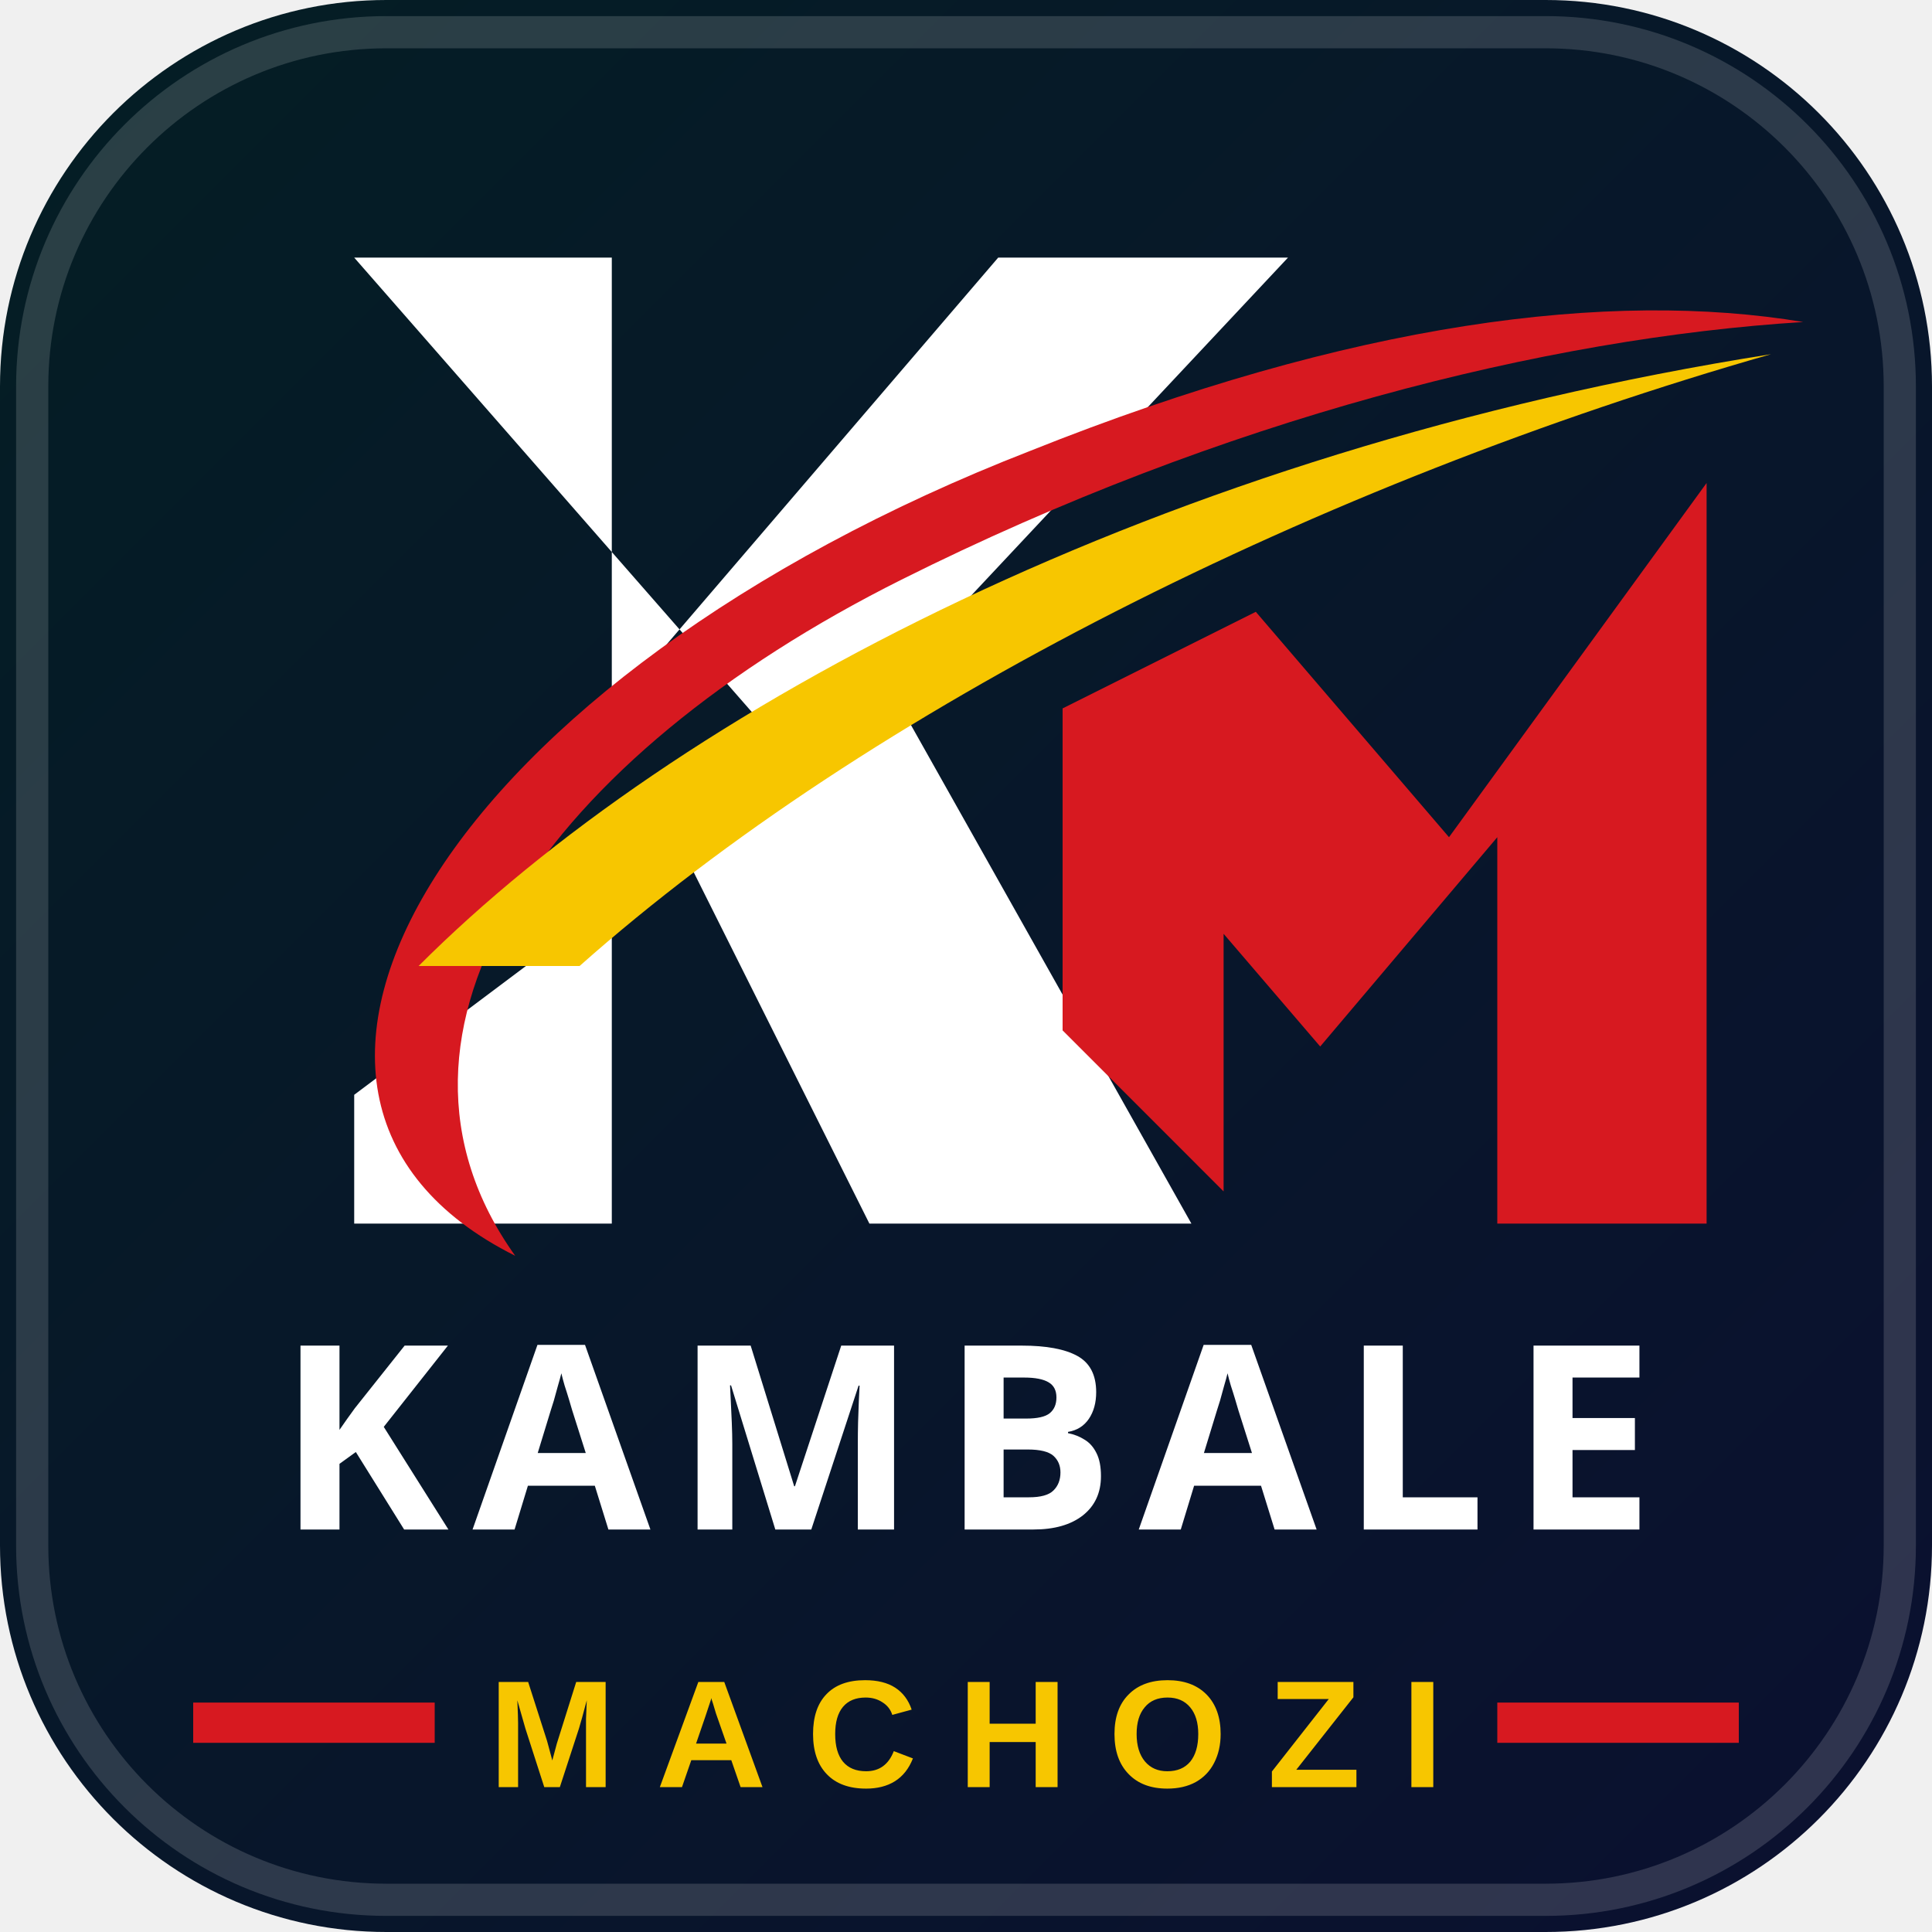
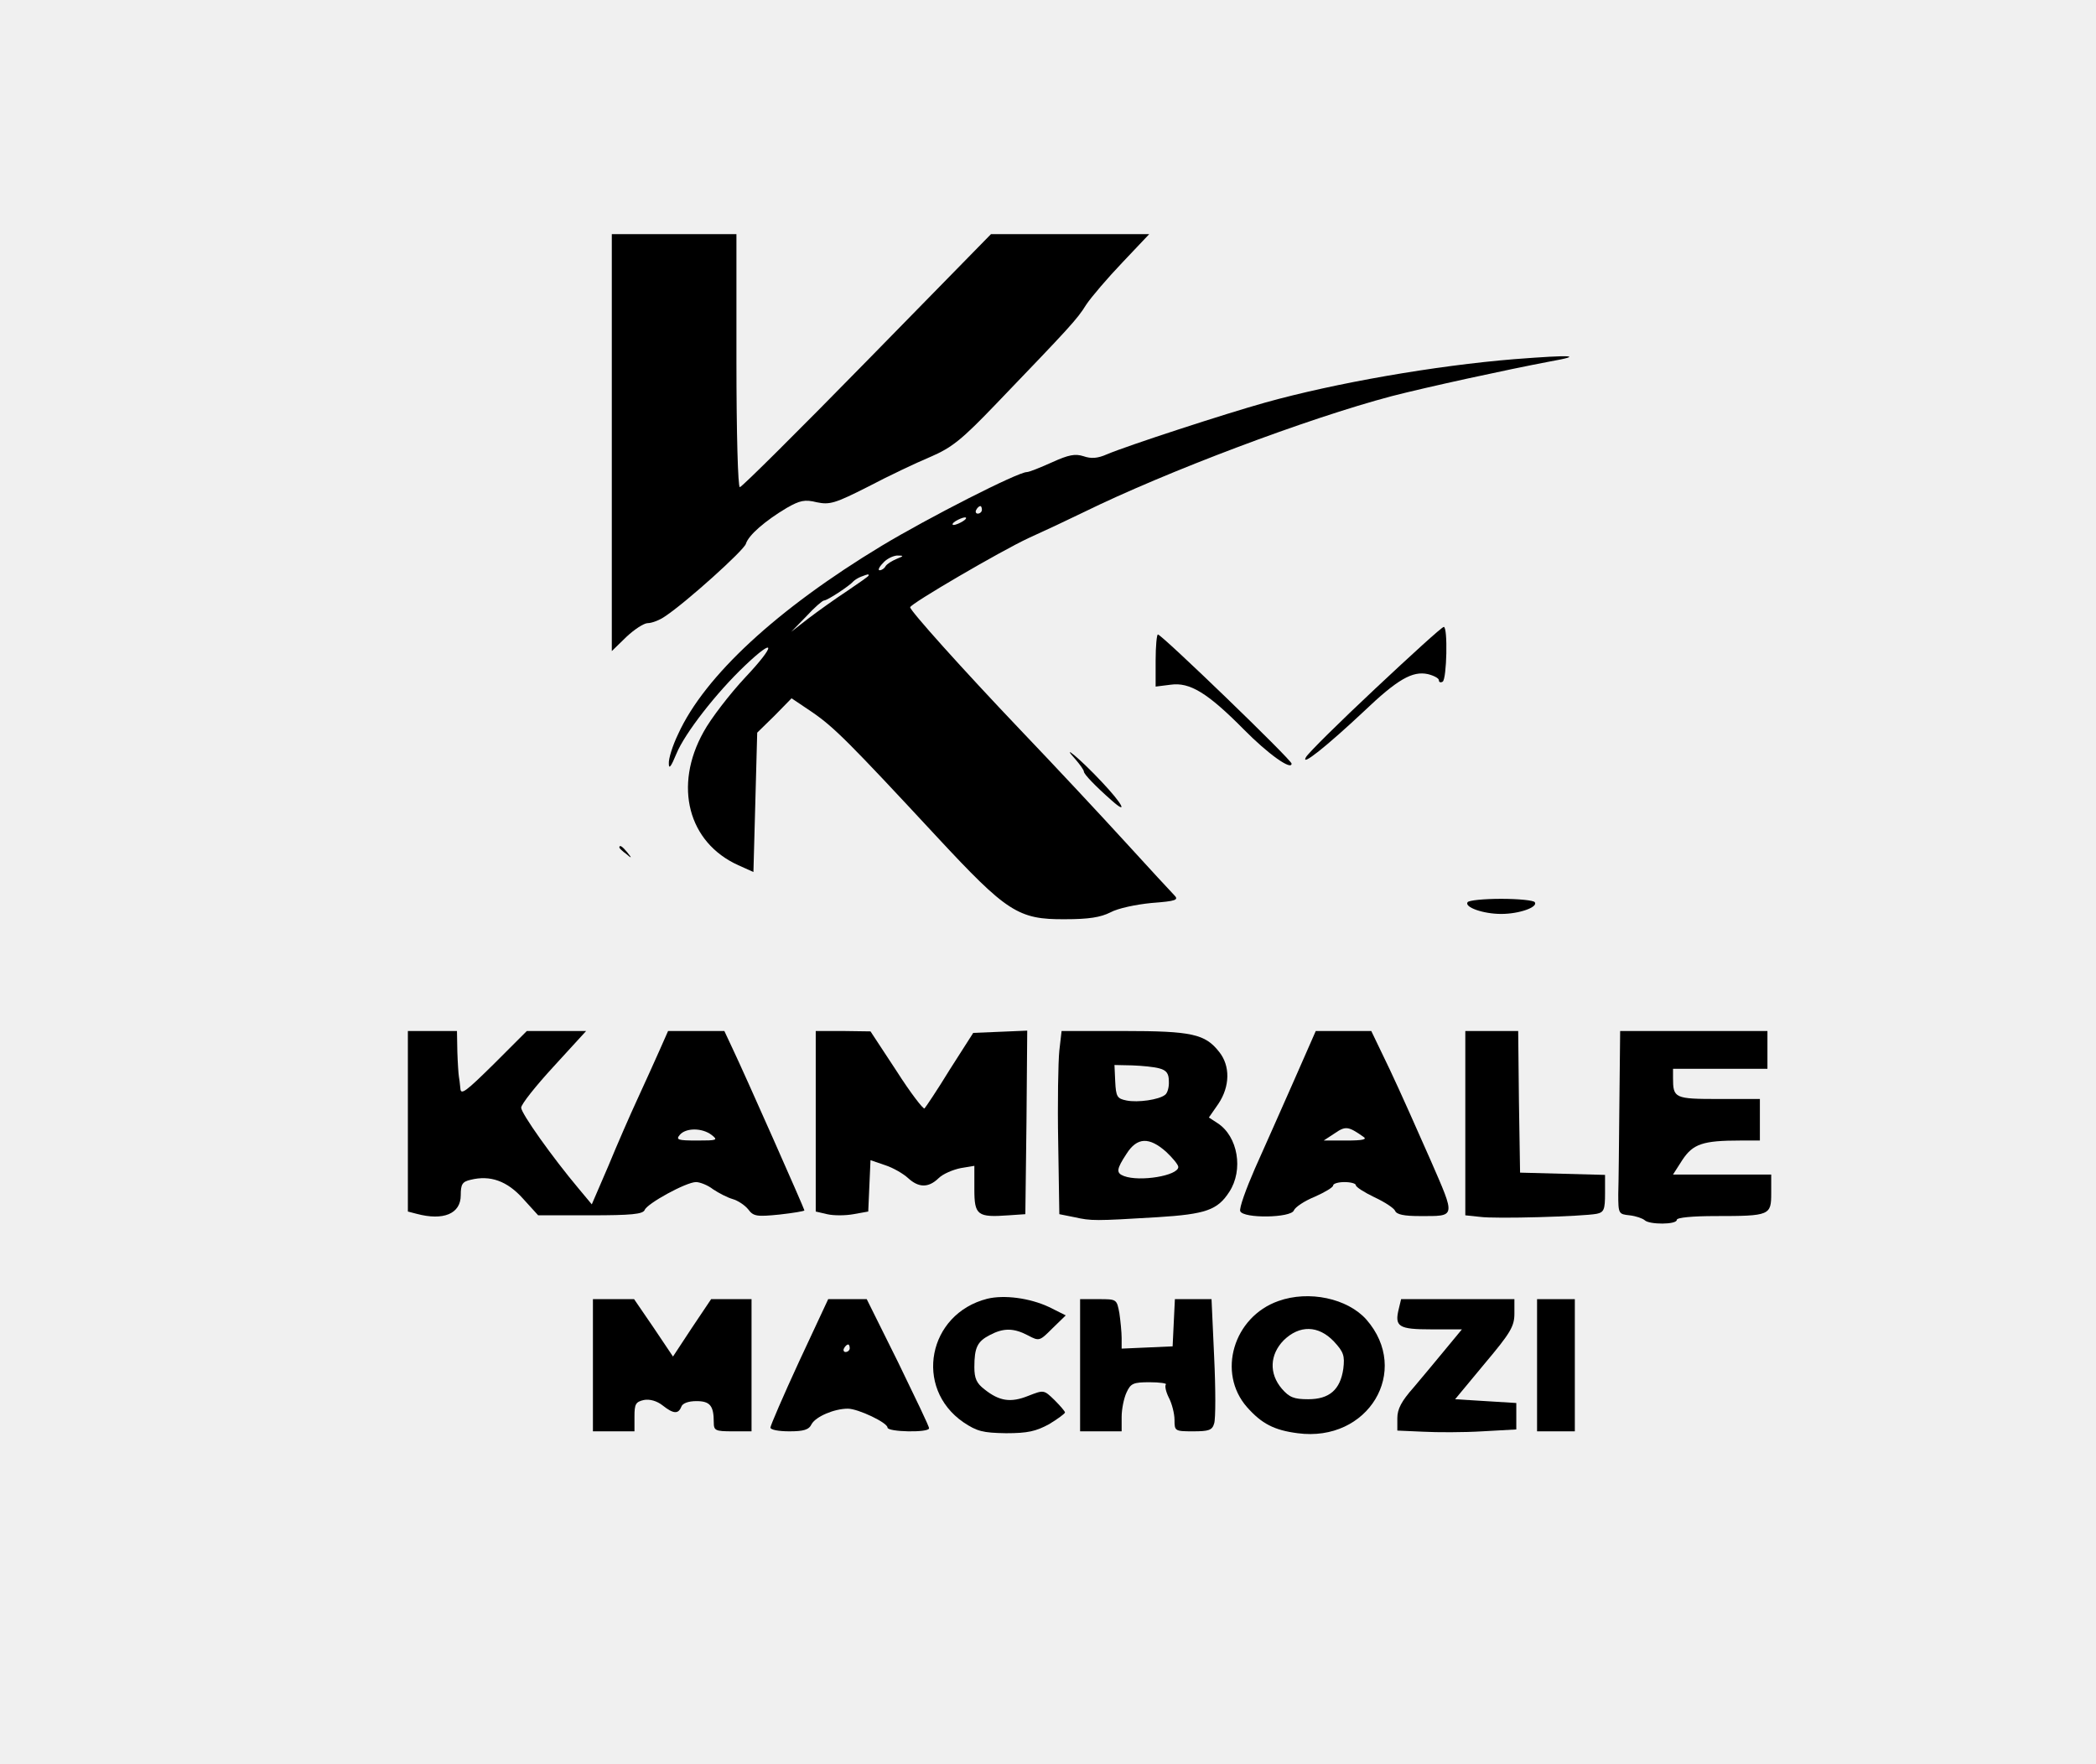
- <svg xmlns="http://www.w3.org/2000/svg" viewBox="0 0 120 120" width="64" height="64">
-   <defs>
-     <linearGradient id="kmBg" x1="0%" y1="0%" x2="100%" y2="100%">
-       <stop offset="0%" stop-color="#041E24" />
-       <stop offset="100%" stop-color="#0B1030" />
-     </linearGradient>
-   </defs>
-   <rect width="120" height="120" rx="24" fill="url(#kmBg)" />
-   <rect x="2" y="2" width="116" height="116" rx="22" fill="none" stroke="#FFFFFF" stroke-opacity="0.15" stroke-width="2" />
-   <path d="M 22 16 H 38 V 44 L 62 16 H 80 L 50 48 Z" fill="#FFFFFF" />
-   <path d="M 22 68 L 38 56 V 76 H 22 Z" fill="#FFFFFF" />
-   <path d="M 42 52 L 56 44 L 74 76 H 54 Z" fill="#FFFFFF" />
-   <path d="M 32 78 C 12 68, 28 42, 64 28 C 84 20, 100 18, 112 20 C 96 21, 76 26, 56 36 C 34 47, 22 64, 32 78 Z" fill="#D71920" />
-   <path d="M 26 60 C 42 44, 72 28, 110 22 C 82 30, 54 44, 36 60 Z" fill="#F7C600" />
-   <path d="M 66 44 L 78 38 L 90 52 L 106 30 V 76 H 93 V 52 L 82 65 L 76 58 V 74 L 66 64 Z" fill="#D71920" />
-   <text x="60" y="95" text-anchor="middle" font-family="'Sora', 'Arial Black', sans-serif" font-weight="900" font-size="16" fill="#FFFFFF" letter-spacing="1.5">
-     KAMBALE
-   </text>
-   <line x1="12" y1="107" x2="27" y2="107" stroke="#D71920" stroke-width="2.5" />
-   <text x="60" y="111" text-anchor="middle" font-family="'Sora', 'Arial', sans-serif" font-weight="700" font-size="9.5" fill="#F7C600" letter-spacing="2.5">
-     MACHOZI
-   </text>
-   <line x1="93" y1="107" x2="108" y2="107" stroke="#D71920" stroke-width="2.5" />
+ <svg xmlns="http://www.w3.org/2000/svg" version="1.0" width="555pt" height="467pt" viewBox="0 0 555 467" preserveAspectRatio="xMidYMid meet">
+   <g transform="translate(0,467) scale(0.1,-0.1)" fill="#000000" stroke="none">
+     <path d="M1620 3498 l0 -552 38 37 c21 20 47 37 57 37 11 0 32 8 46 18 56 37 209 175 214 192 7 23 51 61 108 95 35 20 48 23 80 15 34 -7 48 -3 135 41 53 28 127 63 165 79 58 25 83 45 176 142 192 200 213 222 237 261 14 21 57 71 96 112 l71 75 -210 0 -209 0 -328 -335 c-180 -184 -332 -335 -337 -335 -5 0 -9 140 -9 335 l0 335 -165 0 -165 0 0 -552z" />
+     <path d="M4010 3719 c-209 -17 -474 -63 -660 -115 -104 -29 -365 -114 -419 -137 -25 -11 -42 -12 -62 -5 -22 7 -39 4 -83 -16 -31 -14 -61 -26 -67 -26 -24 0 -261 -121 -384 -195 -278 -168 -469 -345 -539 -498 -15 -31 -26 -66 -25 -79 0 -16 6 -8 20 26 22 54 106 162 182 234 81 77 82 55 1 -31 -42 -45 -92 -110 -111 -145 -80 -143 -41 -293 92 -353 l40 -18 5 184 5 185 46 45 45 46 55 -37 c58 -40 97 -79 330 -330 185 -199 215 -219 339 -218 63 0 94 5 120 18 20 11 68 21 109 25 66 5 73 8 60 21 -8 8 -66 71 -129 140 -63 69 -187 202 -276 295 -159 167 -294 318 -294 327 0 9 240 149 313 183 40 18 106 49 147 69 218 107 592 248 815 307 93 24 304 70 420 92 90 16 60 18 -95 6z m-1410 -399 c0 -5 -5 -10 -11 -10 -5 0 -7 5 -4 10 3 6 8 10 11 10 2 0 4 -4 4 -10z m-50 -30 c-8 -5 -19 -10 -25 -10 -5 0 -3 5 5 10 8 5 20 10 25 10 6 0 3 -5 -5 -10z m-176 -100 c-12 -5 -25 -13 -29 -19 -3 -6 -10 -11 -16 -11 -5 0 -1 9 9 19 9 11 26 19 37 20 19 0 19 -1 -1 -9z m-74 -44 c0 -2 -26 -20 -57 -41 -32 -21 -78 -54 -103 -73 l-45 -35 40 41 c21 23 43 42 47 42 9 0 68 39 78 51 3 3 12 9 20 12 21 8 20 7 20 3z" />
+     <path d="M3642 2847 c-95 -89 -178 -171 -184 -182 -15 -27 56 30 153 121 89 85 129 108 170 99 16 -4 29 -11 29 -16 0 -6 5 -7 10 -4 11 7 14 145 3 145 -5 0 -86 -74 -181 -163z" />
+     <path d="M3060 2921 l0 -69 40 5 c50 7 97 -21 193 -118 64 -65 127 -110 127 -91 0 10 -344 342 -354 342 -3 0 -6 -31 -6 -69z" />
+     <path d="M2848 2659 c12 -14 22 -28 22 -32 0 -7 31 -39 73 -76 46 -41 29 -9 -26 49 -56 60 -112 106 -69 59z" />
+     <path d="M1640 2426 c0 -2 8 -10 18 -17 15 -13 16 -12 3 4 -13 16 -21 21 -21 13z" />
+     <path d="M3886 2281 c-9 -13 41 -31 89 -31 48 0 98 18 89 31 -3 5 -43 9 -89 9 -46 0 -86 -4 -89 -9z" />
+     <path d="M1080 1701 l0 -239 23 -6 c71 -19 117 0 117 49 0 29 4 36 26 41 52 13 97 -3 139 -50 l40 -44 138 0 c109 0 139 3 144 14 6 17 110 74 136 74 10 0 31 -8 45 -19 15 -10 38 -22 52 -26 14 -4 32 -16 41 -27 14 -19 23 -20 83 -14 36 4 66 9 66 11 0 4 -158 361 -190 428 l-22 47 -75 0 -74 0 -23 -52 c-13 -29 -39 -87 -58 -128 -19 -41 -54 -121 -77 -177 l-44 -102 -35 42 c-69 82 -152 199 -152 214 0 9 39 58 86 109 l86 94 -78 0 -79 0 -87 -87 c-74 -73 -88 -84 -89 -65 -1 12 -3 27 -4 32 -1 6 -3 35 -4 65 l-1 55 -65 0 -65 0 0 -239z m804 -36 c18 -14 15 -15 -38 -15 -51 0 -57 2 -46 15 16 19 59 19 84 0z" />
+     <path d="M2160 1701 l0 -239 30 -7 c17 -4 48 -4 70 0 l39 7 3 68 3 68 38 -13 c22 -7 49 -23 61 -34 28 -26 54 -27 81 -1 12 12 39 23 59 27 l36 6 0 -62 c0 -69 8 -75 91 -69 l44 3 3 243 2 243 -71 -3 -72 -3 -62 -97 c-33 -54 -64 -100 -67 -103 -3 -3 -37 41 -74 99 l-69 105 -72 1 -73 0 0 -239z" />
+     <path d="M2805 1888 c-3 -29 -5 -138 -3 -243 l3 -190 40 -8 c45 -10 54 -10 220 0 128 8 159 19 190 67 38 58 23 147 -31 182 l-23 15 25 36 c31 46 32 101 2 138 -37 47 -72 55 -252 55 l-165 0 -6 -52z m265 -47 c19 -5 25 -14 25 -34 1 -16 -4 -32 -10 -36 -16 -13 -72 -21 -102 -15 -25 5 -28 10 -30 50 l-2 44 47 -1 c26 -1 58 -4 72 -8z m18 -221 c17 -16 32 -34 32 -40 0 -23 -102 -40 -144 -24 -21 8 -20 18 7 59 28 44 60 45 105 5z" />
+     <path d="M3426 1808 c-32 -73 -79 -178 -103 -232 -24 -55 -42 -105 -39 -113 8 -20 135 -18 142 2 4 9 28 25 55 36 27 12 49 25 49 30 0 5 14 9 30 9 17 0 30 -4 30 -8 0 -5 22 -19 49 -32 28 -13 52 -29 55 -36 4 -10 24 -14 65 -14 97 0 96 -6 29 148 -33 75 -81 183 -108 240 l-49 102 -73 0 -74 0 -58 -132z m184 -148 c11 -7 -1 -10 -45 -10 l-60 0 29 19 c29 20 36 19 76 -9z" />
+     <path d="M3880 1696 l0 -244 38 -4 c41 -6 274 1 310 8 19 4 22 11 22 54 l0 49 -112 3 -113 3 -3 188 -2 187 -70 0 -70 0 0 -244z" />
+     <path d="M4288 1750 c-1 -104 -2 -214 -3 -242 0 -52 1 -53 30 -56 17 -2 34 -8 40 -13 12 -12 85 -12 85 1 0 6 41 10 103 10 144 0 147 2 147 61 l0 49 -130 0 -130 0 25 39 c28 42 54 51 153 51 l52 0 0 55 0 55 -109 0 c-117 0 -121 2 -121 56 l0 24 125 0 125 0 0 50 0 50 -195 0 -195 0 -2 -190z" />
+     <path d="M2614 1231 c-157 -40 -195 -236 -63 -327 36 -24 51 -28 113 -29 57 0 79 5 114 24 23 14 42 28 42 31 0 3 -13 18 -28 33 -28 27 -28 27 -69 11 -47 -19 -77 -14 -116 17 -21 16 -27 29 -27 59 0 52 8 68 41 85 36 19 63 19 101 -1 30 -16 31 -15 65 19 l35 34 -44 22 c-51 24 -119 33 -164 22z" />
+     <path d="M3385 1225 c-119 -42 -163 -190 -83 -281 39 -44 72 -61 134 -69 187 -25 301 165 182 301 -50 56 -152 78 -233 49z m147 -107 c26 -28 29 -38 25 -72 -8 -56 -37 -81 -93 -81 -38 0 -50 5 -70 28 -34 40 -32 90 5 128 42 41 92 40 133 -3z" />
+     <path d="M1570 1055 l0 -175 55 0 55 0 0 39 c0 33 3 39 25 44 16 3 35 -3 49 -14 29 -23 42 -24 50 -4 3 9 18 15 40 15 36 0 46 -12 46 -56 0 -22 4 -24 50 -24 l50 0 0 175 0 175 -54 0 -53 0 -51 -76 -50 -76 -51 76 -52 76 -54 0 -55 0 0 -175z" />
+     <path d="M2116 1065 c-42 -91 -76 -170 -76 -175 0 -6 22 -10 50 -10 38 0 52 4 59 19 11 20 60 41 96 41 27 0 105 -37 105 -50 0 -12 110 -14 110 -2 1 4 -37 82 -82 175 l-83 167 -51 0 -51 0 -77 -165z m134 35 c0 -5 -5 -10 -11 -10 -5 0 -7 5 -4 10 3 6 8 10 11 10 2 0 4 -4 4 -10z" />
+     <path d="M2860 1055 l0 -175 55 0 55 0 0 38 c0 21 6 50 13 65 11 24 18 27 61 27 27 0 47 -3 43 -6 -3 -4 0 -19 8 -35 8 -15 15 -42 15 -59 0 -29 1 -30 49 -30 42 0 51 3 56 21 4 12 4 91 0 175 l-7 154 -49 0 -48 0 -3 -62 -3 -63 -67 -3 -68 -3 0 28 c0 15 -3 45 -6 66 -7 37 -7 37 -55 37 l-49 0 0 -175z" />
+     <path d="M3704 1205 c-12 -48 -1 -55 86 -55 l81 0 -43 -52 c-24 -29 -62 -75 -85 -102 -32 -36 -43 -57 -43 -81 l0 -33 68 -3 c37 -2 108 -2 157 1 l90 5 0 35 0 35 -81 5 -81 5 78 94 c69 82 79 99 79 133 l0 38 -150 0 -150 0 -6 -25z" />
+     <path d="M4070 1055 l0 -175 50 0 50 0 0 175 0 175 -50 0 -50 0 0 -175z" />
+   </g>
</svg>
